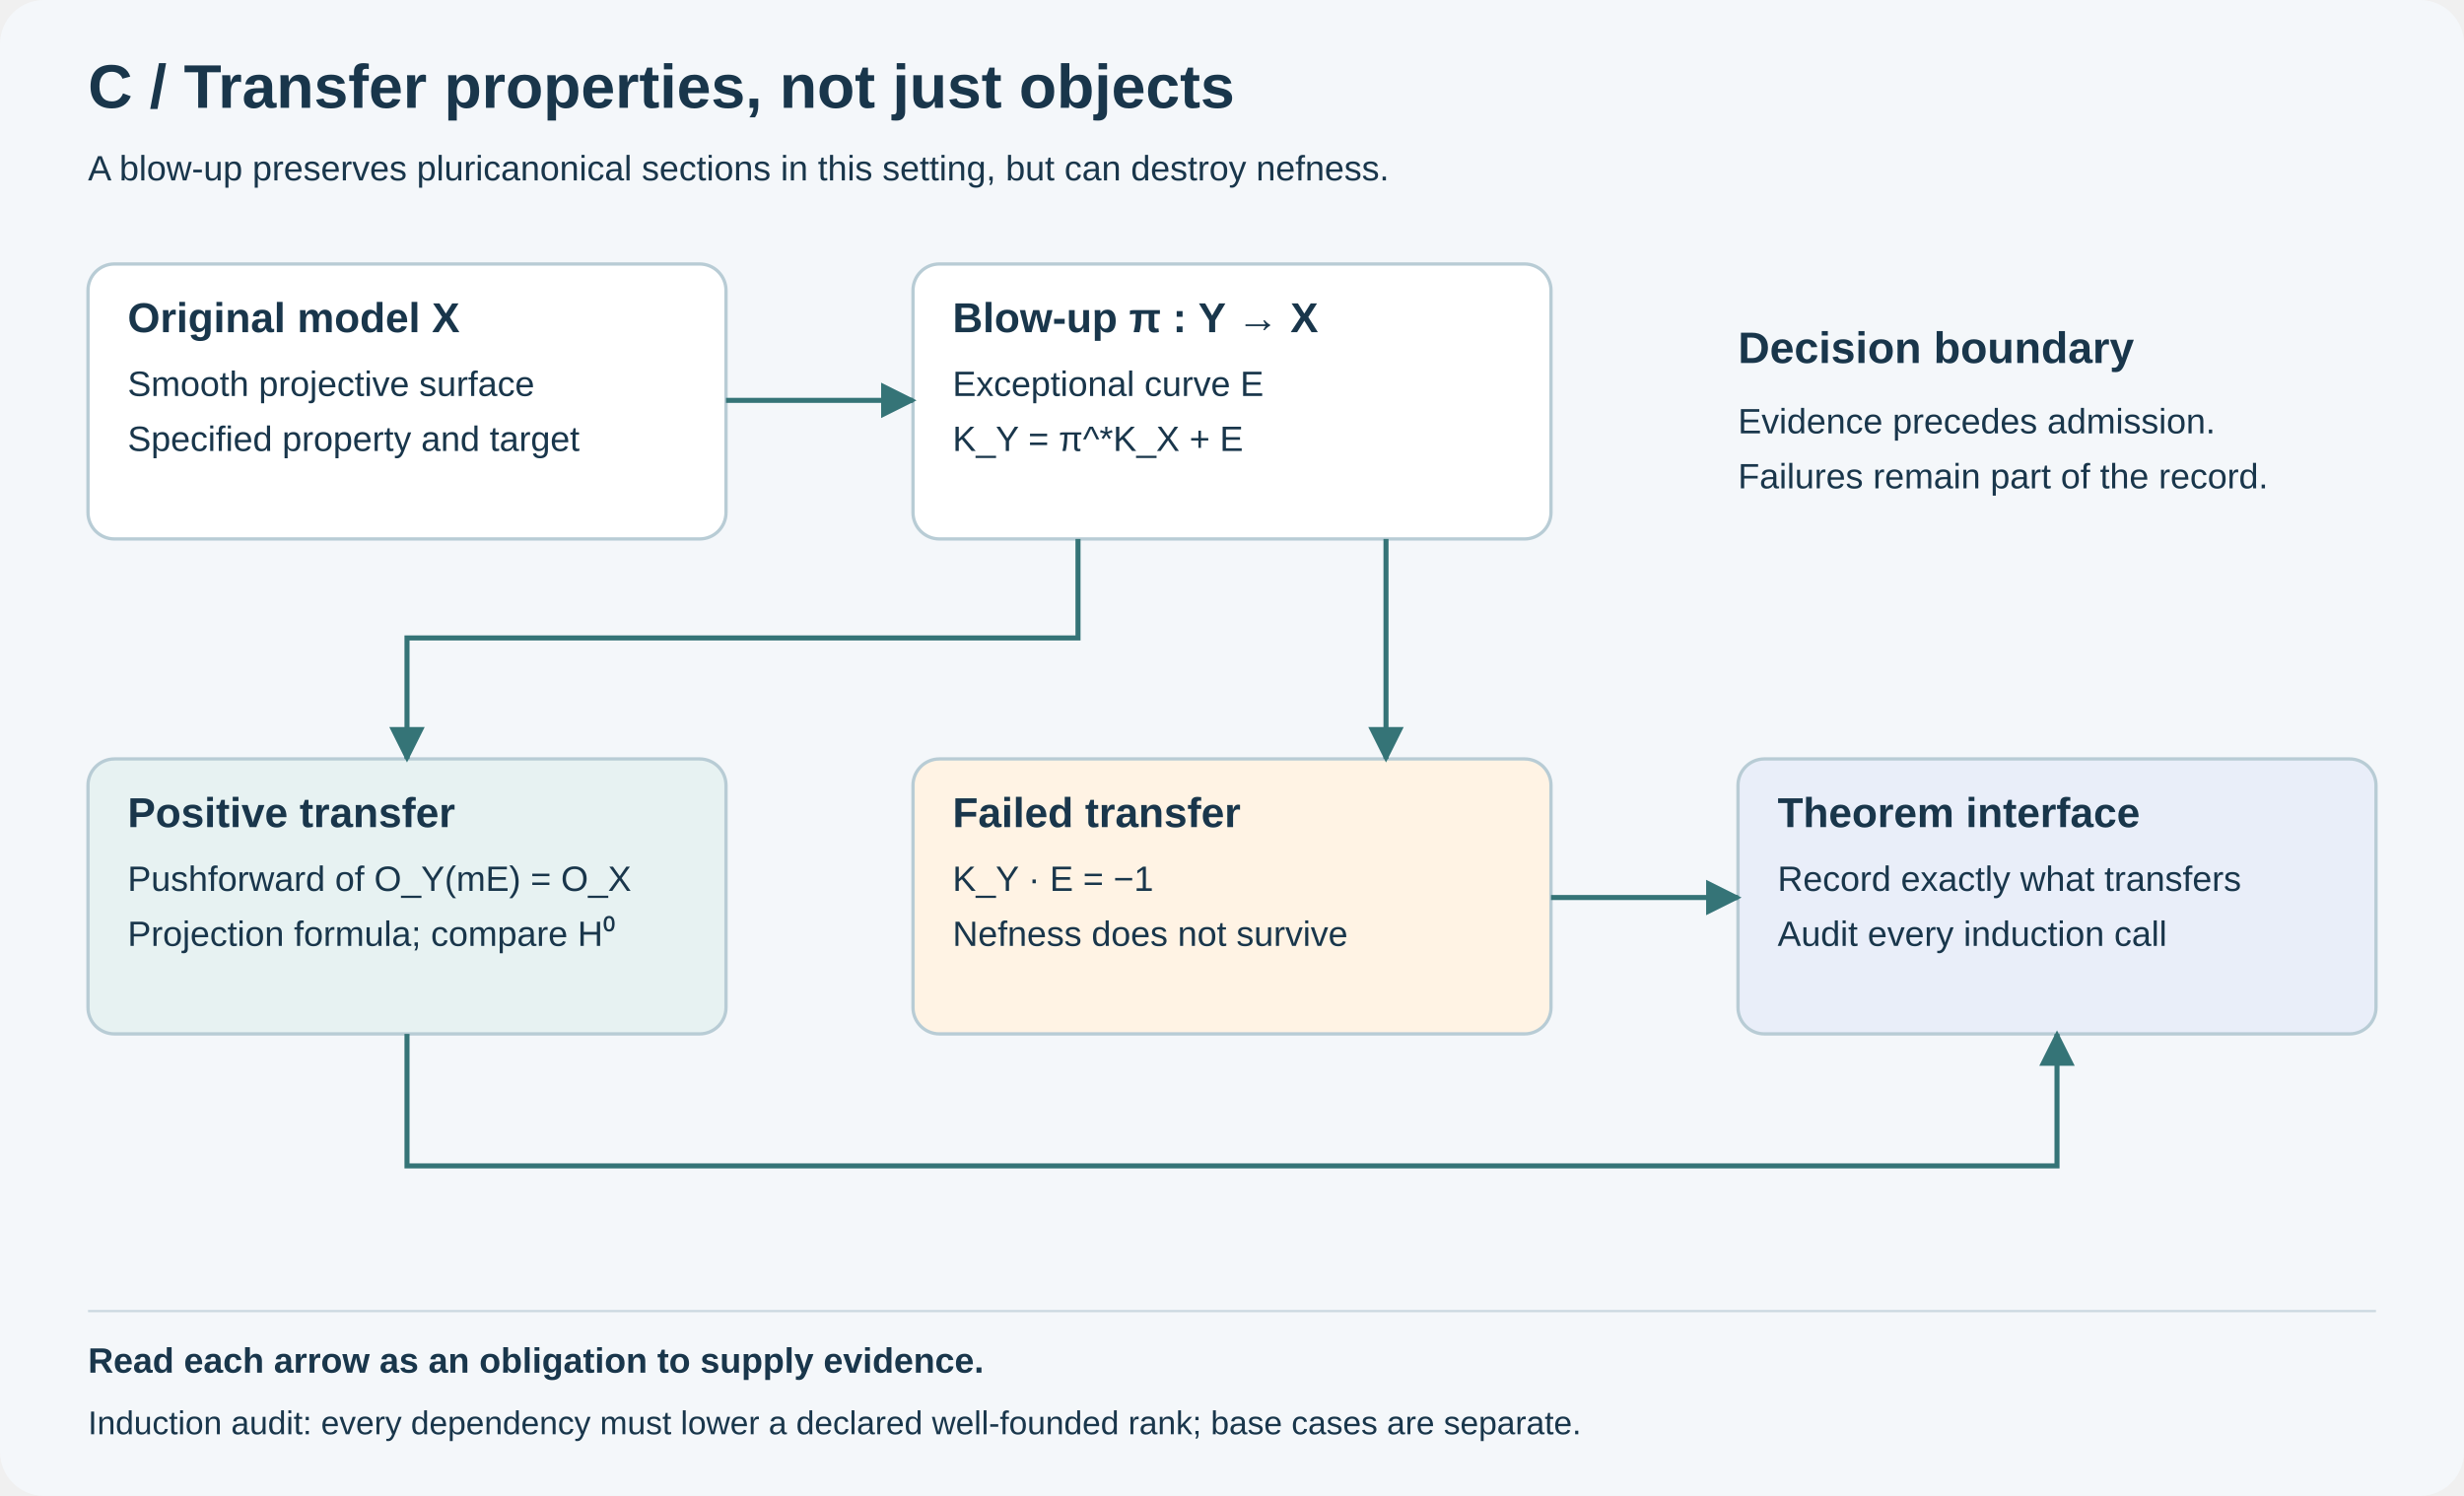
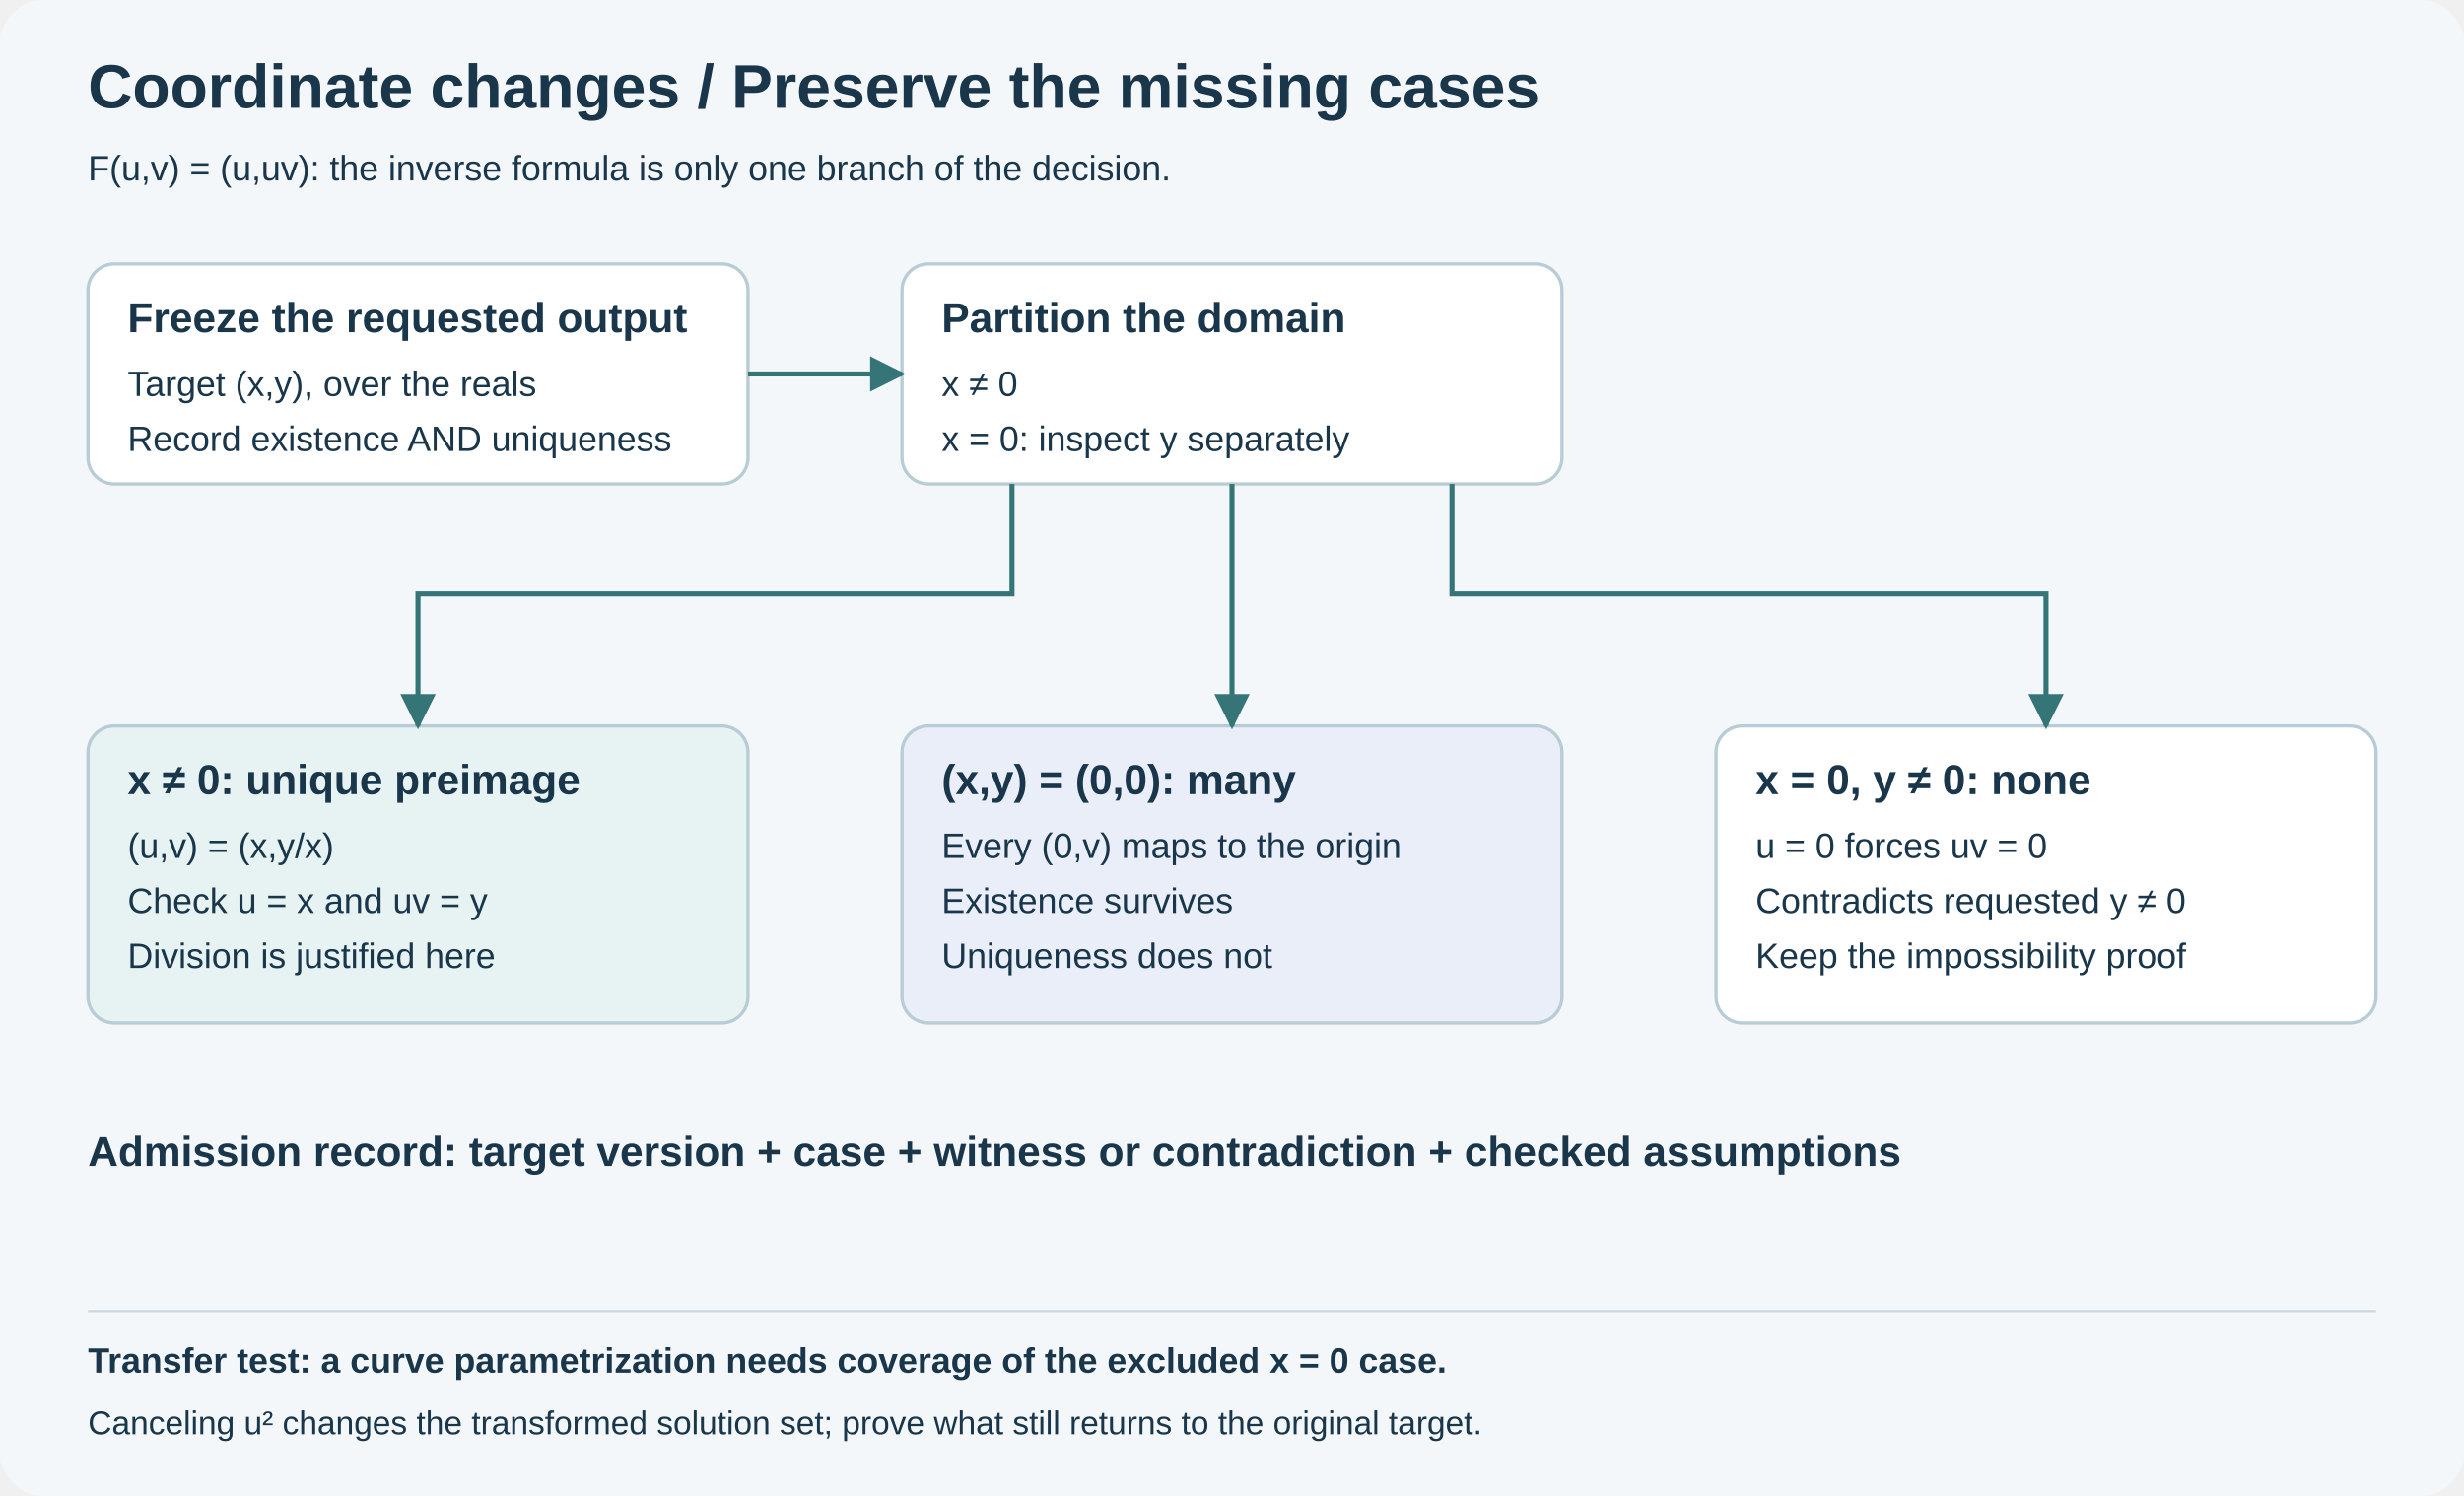
<svg xmlns="http://www.w3.org/2000/svg" width="1120" height="680" viewBox="0 0 1120 680" role="img" aria-labelledby="title desc">
  <defs>
    <marker id="arrow" viewBox="0 0 10 10" refX="9" refY="5" markerWidth="7" markerHeight="7" orient="auto-start-reverse">
      <path d="M0 0 L10 5 L0 10Z" fill="#357477" />
    </marker>
  </defs>
  <rect width="1120" height="680" rx="20" fill="#f4f7fa" />
-   <text x="40" y="49" font-family="Arial, sans-serif" font-size="28" font-weight="700" fill="#19364b">C / Transfer properties, not just objects</text>
-   <text x="40" y="82" font-family="Arial, sans-serif" font-size="16" font-weight="400" fill="#19364b">A blow-up preserves pluricanonical sections in this setting, but can destroy nefness.</text>
-   <rect x="40" y="120" width="290" height="125" rx="12" fill="#ffffff" stroke="#b8ccd5" stroke-width="1.5" />
-   <text x="58" y="151" font-family="Arial, sans-serif" font-size="19" font-weight="700" fill="#19364b">Original model X</text>
-   <text x="58" y="180" font-family="Arial, sans-serif" font-size="16" font-weight="400" fill="#19364b">Smooth projective surface</text>
-   <text x="58" y="205" font-family="Arial, sans-serif" font-size="16" font-weight="400" fill="#19364b">Specified property and target</text>
-   <rect x="415" y="120" width="290" height="125" rx="12" fill="#ffffff" stroke="#b8ccd5" stroke-width="1.5" />
-   <text x="433" y="151" font-family="Arial, sans-serif" font-size="19" font-weight="700" fill="#19364b">Blow-up π : Y → X</text>
-   <text x="433" y="180" font-family="Arial, sans-serif" font-size="16" font-weight="400" fill="#19364b">Exceptional curve E</text>
-   <text x="433" y="205" font-family="Arial, sans-serif" font-size="16" font-weight="400" fill="#19364b">K_Y = π^*K_X + E</text>
-   <polyline points="330,182 415,182" fill="none" stroke="#357477" stroke-width="2.3" marker-end="url(#arrow)" />
-   <rect x="40" y="345" width="290" height="125" rx="12" fill="#e7f2f2" stroke="#b8ccd5" stroke-width="1.5" />
-   <text x="58" y="376" font-family="Arial, sans-serif" font-size="19" font-weight="700" fill="#19364b">Positive transfer</text>
-   <text x="58" y="405" font-family="Arial, sans-serif" font-size="16" font-weight="400" fill="#19364b">Pushforward of O_Y(mE) = O_X</text>
-   <text x="58" y="430" font-family="Arial, sans-serif" font-size="16" font-weight="400" fill="#19364b">Projection formula; compare H⁰</text>
-   <rect x="415" y="345" width="290" height="125" rx="12" fill="#fff3e4" stroke="#b8ccd5" stroke-width="1.5" />
-   <text x="433" y="376" font-family="Arial, sans-serif" font-size="19" font-weight="700" fill="#19364b">Failed transfer</text>
-   <text x="433" y="405" font-family="Arial, sans-serif" font-size="16" font-weight="400" fill="#19364b">K_Y · E = −1</text>
-   <text x="433" y="430" font-family="Arial, sans-serif" font-size="16" font-weight="400" fill="#19364b">Nefness does not survive</text>
-   <rect x="790" y="345" width="290" height="125" rx="12" fill="#e9eef9" stroke="#b8ccd5" stroke-width="1.5" />
-   <text x="808" y="376" font-family="Arial, sans-serif" font-size="19" font-weight="700" fill="#19364b">Theorem interface</text>
-   <text x="808" y="405" font-family="Arial, sans-serif" font-size="16" font-weight="400" fill="#19364b">Record exactly what transfers</text>
-   <text x="808" y="430" font-family="Arial, sans-serif" font-size="16" font-weight="400" fill="#19364b">Audit every induction call</text>
-   <polyline points="490,245 490,290 185,290 185,345" fill="none" stroke="#357477" stroke-width="2.3" marker-end="url(#arrow)" />
-   <polyline points="630,245 630,345" fill="none" stroke="#357477" stroke-width="2.3" marker-end="url(#arrow)" />
-   <polyline points="185,470 185,530 935,530 935,470" fill="none" stroke="#357477" stroke-width="2.3" marker-end="url(#arrow)" />
-   <polyline points="705,408 790,408" fill="none" stroke="#357477" stroke-width="2.3" marker-end="url(#arrow)" />
-   <text x="790" y="165" font-family="Arial, sans-serif" font-size="20" font-weight="700" fill="#19364b">Decision boundary</text>
-   <text x="790" y="197" font-family="Arial, sans-serif" font-size="16" font-weight="400" fill="#19364b">Evidence precedes admission.</text>
-   <text x="790" y="222" font-family="Arial, sans-serif" font-size="16" font-weight="400" fill="#19364b">Failures remain part of the record.</text>
+   <text x="40" y="49" font-family="Arial, sans-serif" font-size="28" font-weight="700" fill="#19364b">Coordinate changes / Preserve the missing cases</text>
+   <text x="40" y="82" font-family="Arial, sans-serif" font-size="16" font-weight="400" fill="#19364b">F(u,v) = (u,uv): the inverse formula is only one branch of the decision.</text>
+   <rect x="40" y="120" width="300" height="100" rx="12" fill="#ffffff" stroke="#b8ccd5" stroke-width="1.5" />
+   <text x="58" y="151" font-family="Arial, sans-serif" font-size="19" font-weight="700" fill="#19364b">Freeze the requested output</text>
+   <text x="58" y="180" font-family="Arial, sans-serif" font-size="16" font-weight="400" fill="#19364b">Target (x,y), over the reals</text>
+   <text x="58" y="205" font-family="Arial, sans-serif" font-size="16" font-weight="400" fill="#19364b">Record existence AND uniqueness</text>
+   <rect x="410" y="120" width="300" height="100" rx="12" fill="#ffffff" stroke="#b8ccd5" stroke-width="1.5" />
+   <text x="428" y="151" font-family="Arial, sans-serif" font-size="19" font-weight="700" fill="#19364b">Partition the domain</text>
+   <text x="428" y="180" font-family="Arial, sans-serif" font-size="16" font-weight="400" fill="#19364b">x ≠ 0</text>
+   <text x="428" y="205" font-family="Arial, sans-serif" font-size="16" font-weight="400" fill="#19364b">x = 0: inspect y separately</text>
+   <polyline points="340,170 410,170" fill="none" stroke="#357477" stroke-width="2.3" marker-end="url(#arrow)" />
+   <rect x="40" y="330" width="300" height="135" rx="12" fill="#e7f2f2" stroke="#b8ccd5" stroke-width="1.5" />
+   <text x="58" y="361" font-family="Arial, sans-serif" font-size="19" font-weight="700" fill="#19364b">x ≠ 0: unique preimage</text>
+   <text x="58" y="390" font-family="Arial, sans-serif" font-size="16" font-weight="400" fill="#19364b">(u,v) = (x,y/x)</text>
+   <text x="58" y="415" font-family="Arial, sans-serif" font-size="16" font-weight="400" fill="#19364b">Check u = x and uv = y</text>
+   <text x="58" y="440" font-family="Arial, sans-serif" font-size="16" font-weight="400" fill="#19364b">Division is justified here</text>
+   <rect x="410" y="330" width="300" height="135" rx="12" fill="#e9eef9" stroke="#b8ccd5" stroke-width="1.5" />
+   <text x="428" y="361" font-family="Arial, sans-serif" font-size="19" font-weight="700" fill="#19364b">(x,y) = (0,0): many</text>
+   <text x="428" y="390" font-family="Arial, sans-serif" font-size="16" font-weight="400" fill="#19364b">Every (0,v) maps to the origin</text>
+   <text x="428" y="415" font-family="Arial, sans-serif" font-size="16" font-weight="400" fill="#19364b">Existence survives</text>
+   <text x="428" y="440" font-family="Arial, sans-serif" font-size="16" font-weight="400" fill="#19364b">Uniqueness does not</text>
+   <rect x="780" y="330" width="300" height="135" rx="12" fill="#ffffff" stroke="#b8ccd5" stroke-width="1.5" />
+   <text x="798" y="361" font-family="Arial, sans-serif" font-size="19" font-weight="700" fill="#19364b">x = 0, y ≠ 0: none</text>
+   <text x="798" y="390" font-family="Arial, sans-serif" font-size="16" font-weight="400" fill="#19364b">u = 0 forces uv = 0</text>
+   <text x="798" y="415" font-family="Arial, sans-serif" font-size="16" font-weight="400" fill="#19364b">Contradicts requested y ≠ 0</text>
+   <text x="798" y="440" font-family="Arial, sans-serif" font-size="16" font-weight="400" fill="#19364b">Keep the impossibility proof</text>
+   <polyline points="460,220 460,270 190,270 190,330" fill="none" stroke="#357477" stroke-width="2.3" marker-end="url(#arrow)" />
+   <polyline points="560,220 560,330" fill="none" stroke="#357477" stroke-width="2.3" marker-end="url(#arrow)" />
+   <polyline points="660,220 660,270 930,270 930,330" fill="none" stroke="#357477" stroke-width="2.3" marker-end="url(#arrow)" />
+   <text x="40" y="530" font-family="Arial, sans-serif" font-size="19" font-weight="700" fill="#19364b">Admission record: target version + case + witness or contradiction + checked assumptions</text>
  <path d="M40 596 H1080" stroke="#cbd8df" />
-   <text x="40" y="624" font-family="Arial, sans-serif" font-size="16" font-weight="700" fill="#19364b">Read each arrow as an obligation to supply evidence.</text>
-   <text x="40" y="652" font-family="Arial, sans-serif" font-size="15" font-weight="400" fill="#19364b">Induction audit: every dependency must lower a declared well-founded rank; base cases are separate.</text>
+   <text x="40" y="624" font-family="Arial, sans-serif" font-size="16" font-weight="700" fill="#19364b">Transfer test: a curve parametrization needs coverage of the excluded x = 0 case.</text>
+   <text x="40" y="652" font-family="Arial, sans-serif" font-size="15" font-weight="400" fill="#19364b">Canceling u² changes the transformed solution set; prove what still returns to the original target.</text>
</svg>
